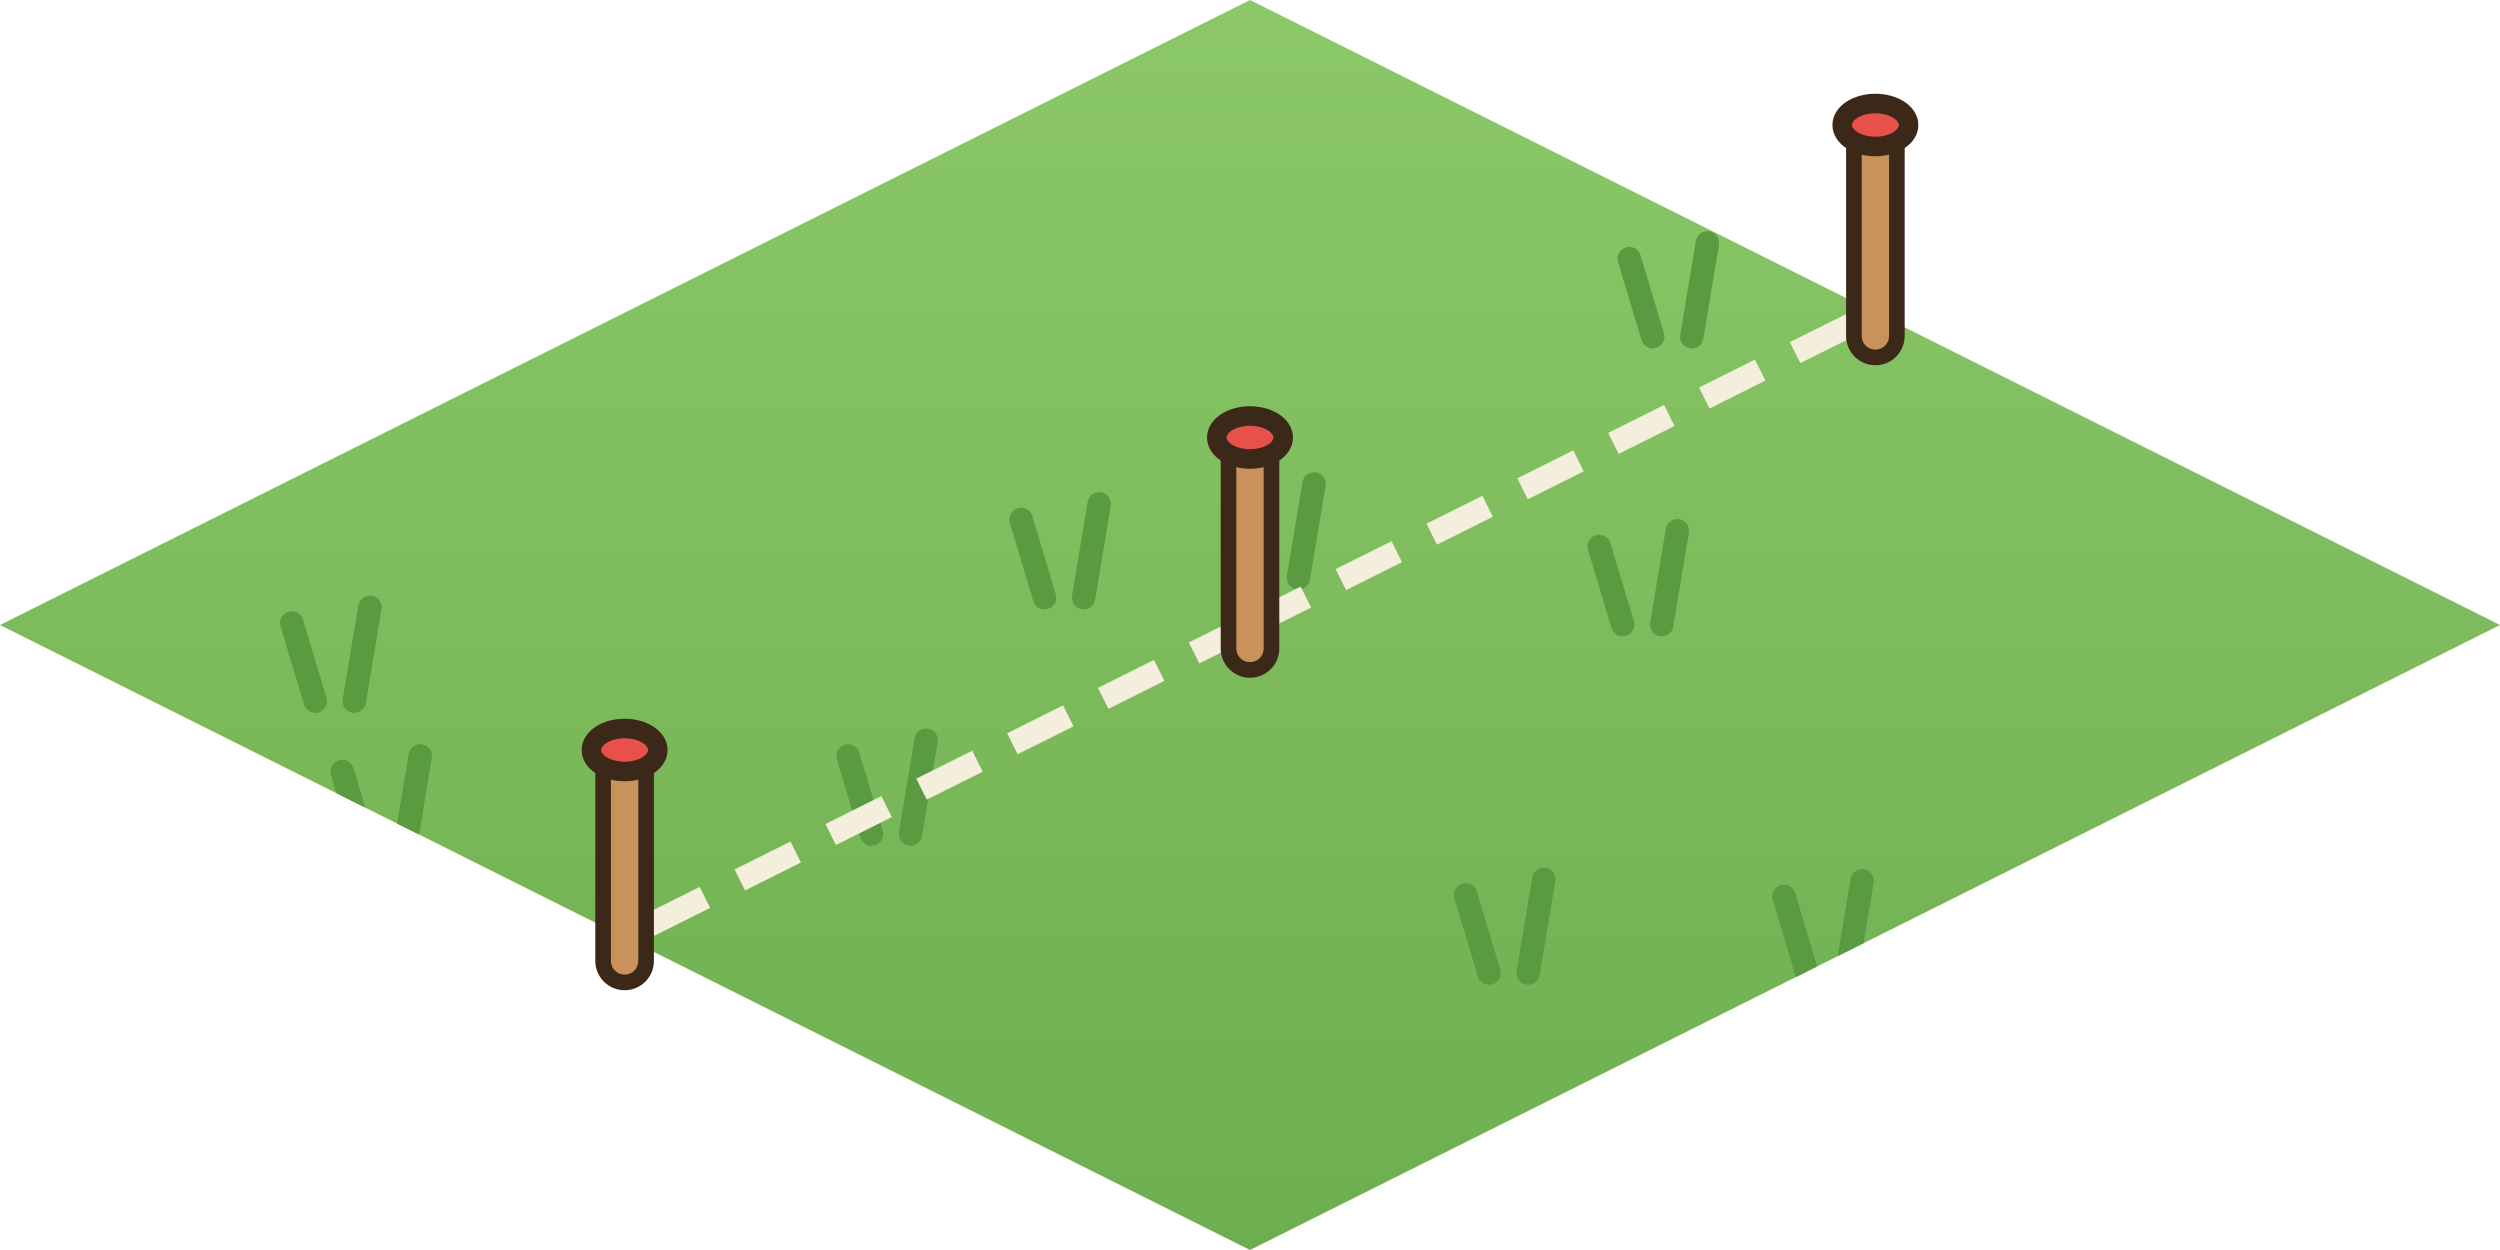
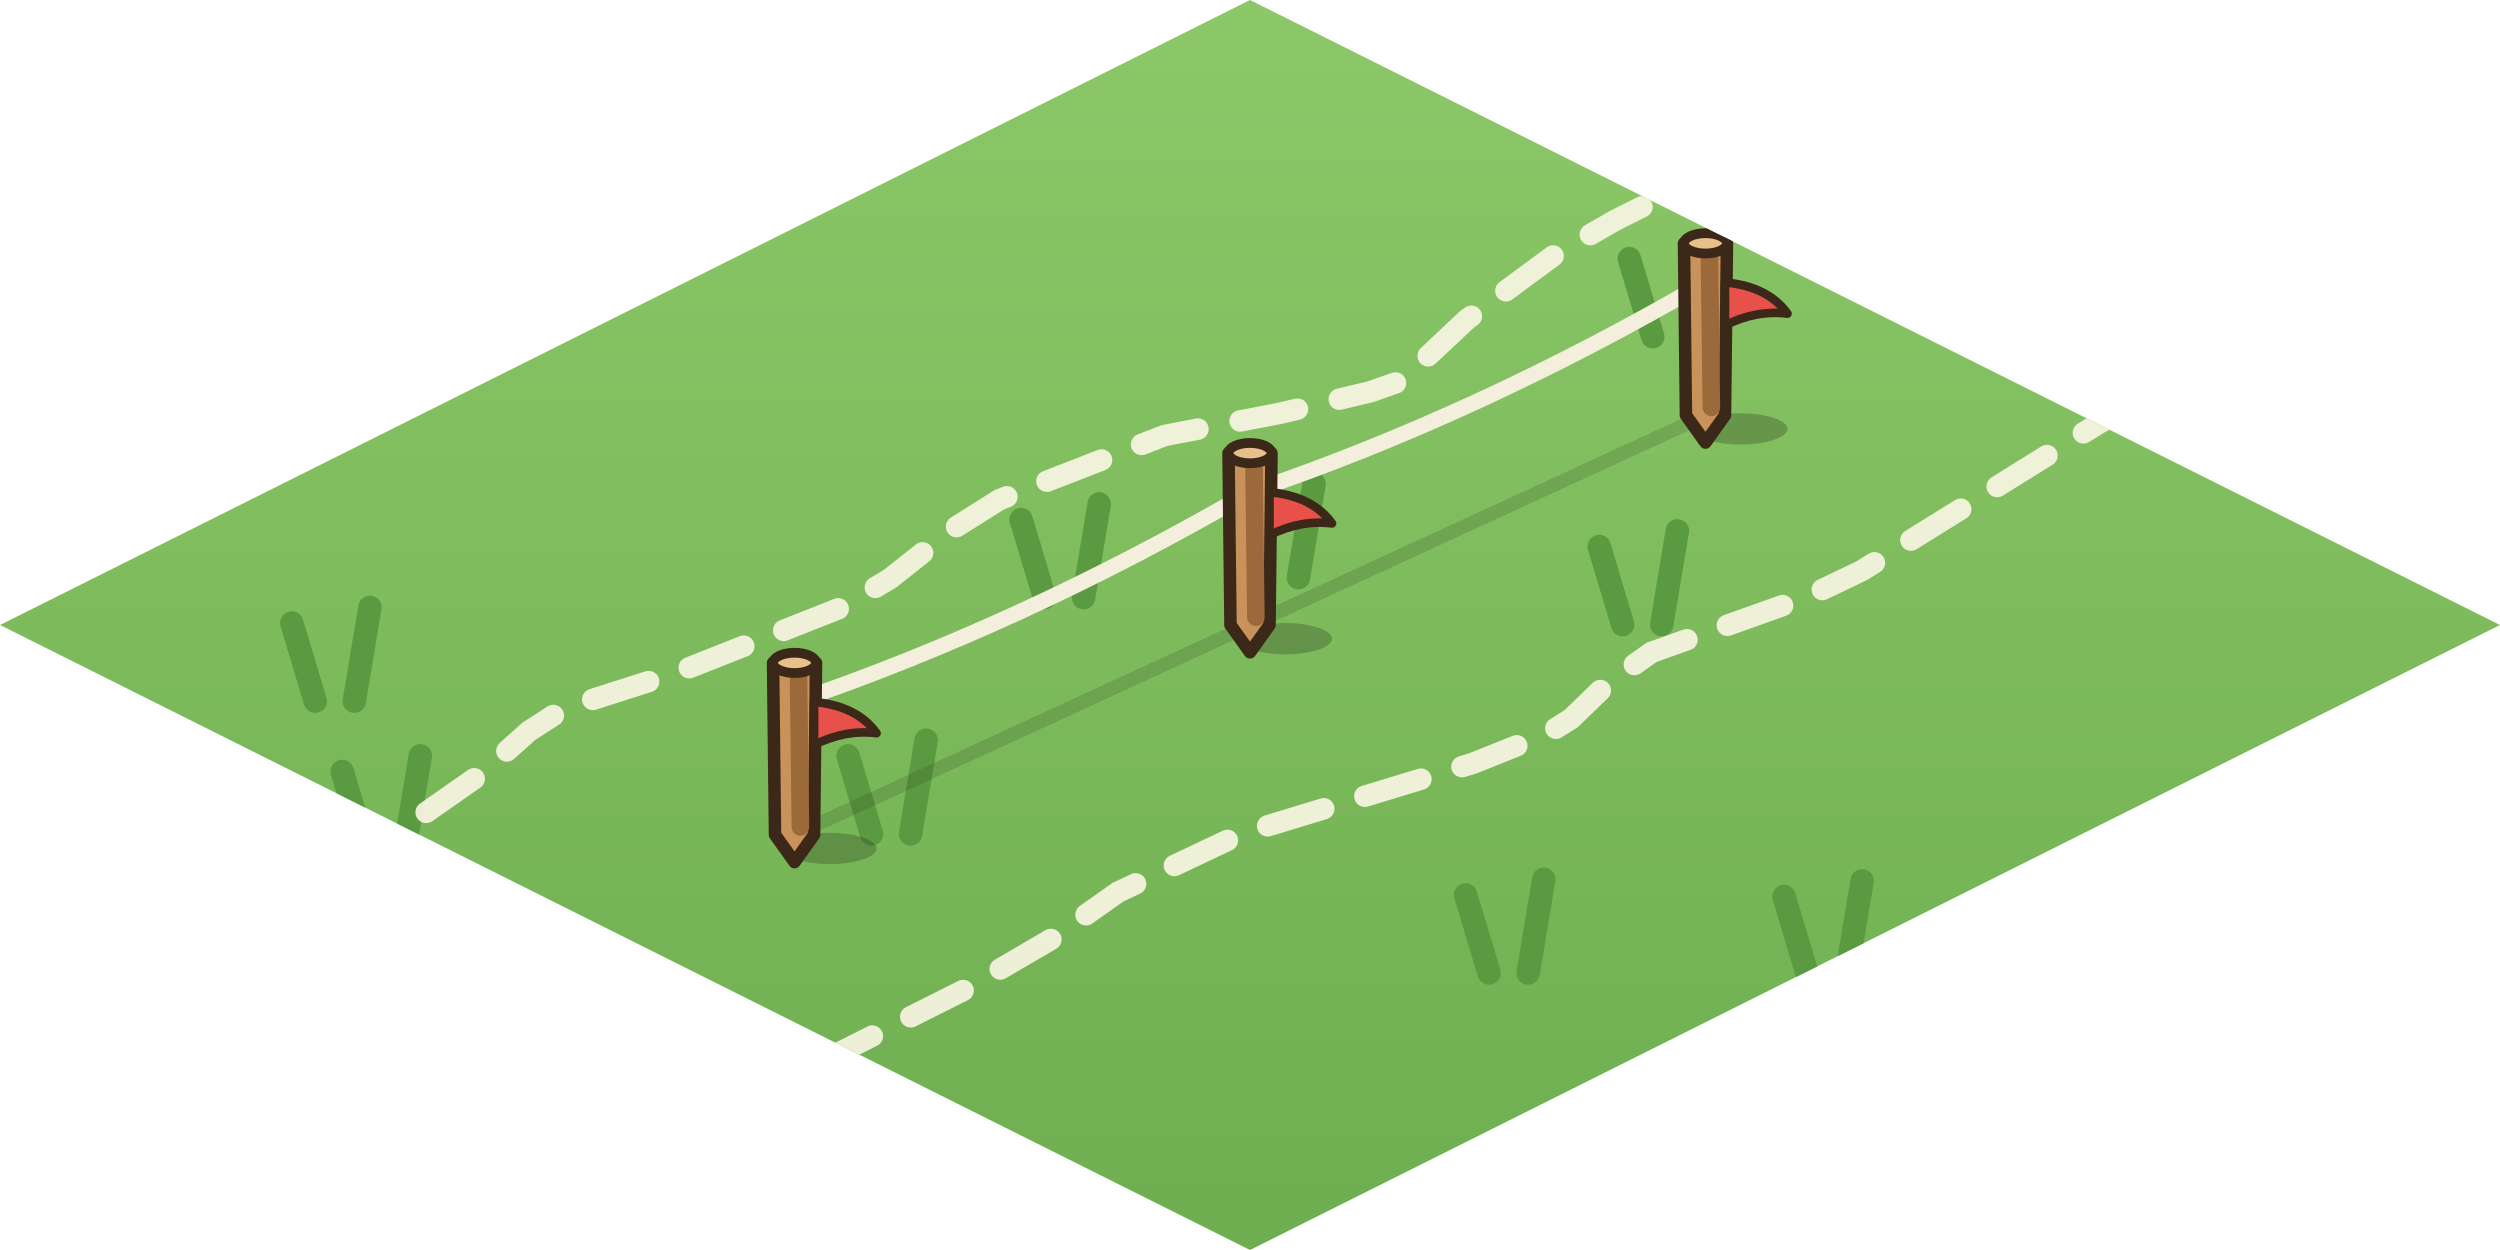
<svg xmlns="http://www.w3.org/2000/svg" width="256" height="128" viewBox="0 0 64 32">
  <defs>
    <linearGradient id="cr0x5h" x1="0" y1="0" x2="0" y2="1">
      <stop offset="0" stop-color="#8CC868" />
      <stop offset="1" stop-color="#6EAE50" />
    </linearGradient>
    <clipPath id="cr0x5hc">
      <path d="M32,0 L64,16 L32,32 L0,16 Z" />
    </clipPath>
  </defs>
  <path d="M32,0 L64,16 L32,32 L0,16 Z" fill="url(#cr0x5h)" />
  <g clip-path="url(#cr0x5hc)">
    <path d="M8.07,17.95 l-0.6,-2 M9.07,17.95 l0.4,-2.4" stroke="#5A9A40" stroke-width="0.6" stroke-linecap="round" />
    <path d="M22.31,21.35 l-0.6,-2 M23.31,21.35 l0.4,-2.4" stroke="#5A9A40" stroke-width="0.6" stroke-linecap="round" />
    <path d="M38.12,24.91 l-0.6,-2 M39.12,24.91 l0.4,-2.4" stroke="#5A9A40" stroke-width="0.6" stroke-linecap="round" />
    <path d="M46.27,24.95 l-0.6,-2 M47.27,24.95 l0.4,-2.4" stroke="#5A9A40" stroke-width="0.6" stroke-linecap="round" />
    <path d="M9.36,21.75 l-0.6,-2 M10.36,21.75 l0.4,-2.4" stroke="#5A9A40" stroke-width="0.6" stroke-linecap="round" />
    <path d="M42.31,8.62 l-0.6,-2 M43.31,8.62 l0.4,-2.4" stroke="#5A9A40" stroke-width="0.6" stroke-linecap="round" />
    <path d="M26.74,15.3 l-0.6,-2 M27.74,15.3 l0.4,-2.4" stroke="#5A9A40" stroke-width="0.6" stroke-linecap="round" />
    <path d="M55.87,7.08 l-0.6,-2 M56.87,7.08 l0.4,-2.4" stroke="#5A9A40" stroke-width="0.6" stroke-linecap="round" />
    <path d="M32.24,14.79 l-0.6,-2 M33.24,14.79 l0.4,-2.4" stroke="#5A9A40" stroke-width="0.6" stroke-linecap="round" />
    <path d="M41.54,15.99 l-0.6,-2 M42.54,15.99 l0.4,-2.4" stroke="#5A9A40" stroke-width="0.6" stroke-linecap="round" />
  </g>
-   <path d="M32,16 L48.01,8" stroke="#F4EEDC" stroke-width="0.6" stroke-dasharray="1.6 1" />
-   <path d="M32,16 L15.99,24" stroke="#F4EEDC" stroke-width="0.6" stroke-dasharray="1.6 1" />
-   <path d="M32,16.6 L32,11.6" stroke="#3C2819" stroke-width="1.5" stroke-linecap="round" />
-   <path d="M32,16.6 L32,11.6" stroke="#C8925A" stroke-width="0.7" stroke-linecap="round" />
-   <ellipse cx="32" cy="11.2" rx="0.85" ry="0.55" fill="#E8504A" stroke="#3C2819" stroke-width="0.5" stroke-linejoin="round" stroke-linecap="round" />
-   <path d="M48.01,8.6 L48.01,3.6" stroke="#3C2819" stroke-width="1.5" stroke-linecap="round" />
-   <path d="M48.01,8.6 L48.01,3.6" stroke="#C8925A" stroke-width="0.7" stroke-linecap="round" />
-   <ellipse cx="48.01" cy="3.2" rx="0.85" ry="0.55" fill="#E8504A" stroke="#3C2819" stroke-width="0.5" stroke-linejoin="round" stroke-linecap="round" />
-   <path d="M15.99,24.6 L15.99,19.6" stroke="#3C2819" stroke-width="1.5" stroke-linecap="round" />
-   <path d="M15.99,24.6 L15.99,19.6" stroke="#C8925A" stroke-width="0.7" stroke-linecap="round" />
-   <ellipse cx="15.99" cy="19.2" rx="0.85" ry="0.55" fill="#E8504A" stroke="#3C2819" stroke-width="0.5" stroke-linejoin="round" stroke-linecap="round" />
+   <defs>
+     <clipPath id="cr0x5k">
+       <path d="M46.68,3.2 L46.44,3.08 L41.33,5.65 L39.75,6.56 L37.54,8.19 L35.88,9.75 L35.08,10.03 L32.77,10.58 L29.81,11.15 L25.59,12.79 L24.38,13.55 L22.79,14.81 L21.55,15.55 L17.35,17.21 L14.44,18.14 L13.54,18.72 L12.32,19.81 L10.89,20.81 L6.17,23.22 L15.94,28.13 L17.56,28.92 L24.71,25.33 L26.92,24.04 L28.62,22.84 L31.77,21.35 L37.71,19.54 L39.61,18.78 L40.22,18.4 L41.15,17.5 L42.28,16.7 L46.26,15.28 L47.66,14.61 L53.74,10.83 L57.83,8.78 L47.02,3.37 Z" />
+     </clipPath>
+   </defs>
+   <g clip-path="url(#cr0x5hc)">
+     <path d="M46.68,3.2 L46.44,3.08 L41.33,5.65 L39.75,6.56 L37.54,8.19 L35.88,9.75 L35.08,10.03 L32.77,10.58 L29.81,11.15 L25.59,12.79 L24.38,13.55 L22.79,14.81 L21.55,15.55 L17.35,17.21 L14.44,18.14 L13.54,18.72 L12.32,19.81 L10.89,20.81 L6.17,23.22 L15.94,28.13 L17.56,28.92 L24.71,25.33 L26.92,24.04 L28.62,22.84 L31.77,21.35 L37.71,19.54 L39.61,18.78 L40.22,18.4 L41.15,17.5 L42.28,16.7 L46.26,15.28 L47.66,14.61 L53.74,10.83 L57.83,8.78 L47.02,3.37 Z" fill="none" stroke="#FBF6E6" stroke-width="0.55" stroke-dasharray="1.5 1.1" stroke-linecap="round" opacity=".9" />
+     <path d="M32,16 L43.66,10.63" stroke="#28371A" stroke-width="0.35" opacity="0.18" />
+     <path d="M32,12.6 Q37.83,10.62 43.66,7.23" stroke="#F4EEDC" stroke-width="0.4" fill="none" />
+     <path d="M32,16 L20.34,21.37" stroke="#28371A" stroke-width="0.35" opacity="0.18" />
+     <path d="M32,12.6 Q26.17,15.98 20.34,17.97" stroke="#F4EEDC" stroke-width="0.4" fill="none" />
+     <ellipse cx="44.56" cy="10.98" rx="1.2" ry="0.4" fill="#28371A" opacity="0.3" />
+     <path d="M43.11,6.23 L44.21,6.23 L44.16,10.63 L43.66,11.33 L43.16,10.63 Z" fill="#C8925A" stroke="#3C2819" stroke-width="0.32" stroke-linejoin="round" stroke-linecap="round" />
+     <path d="M43.76,6.43 L43.81,10.43" stroke="#9C6A3A" stroke-width="0.45" stroke-linecap="round" />
+     <ellipse cx="43.66" cy="6.23" rx="0.55" ry="0.26" fill="#E8C08C" stroke="#3C2819" stroke-width="0.25" stroke-linejoin="round" stroke-linecap="round" />
+     <path d="M44.16,7.23 q1.1,0.1 1.6,0.8 q-0.8,-0.1 -1.6,0.3 Z" fill="#E8504A" stroke="#3C2819" stroke-width="0.22" stroke-linejoin="round" stroke-linecap="round" />
+     <ellipse cx="32.9" cy="16.35" rx="1.2" ry="0.4" fill="#28371A" opacity="0.3" />
+     <path d="M31.45,11.6 L32.55,11.6 L32.5,16 L32,16.7 L31.5,16 Z" fill="#C8925A" stroke="#3C2819" stroke-width="0.32" stroke-linejoin="round" stroke-linecap="round" />
+     <path d="M32.1,11.8 L32.15,15.8" stroke="#9C6A3A" stroke-width="0.45" stroke-linecap="round" />
+     <ellipse cx="32" cy="11.6" rx="0.55" ry="0.26" fill="#E8C08C" stroke="#3C2819" stroke-width="0.25" stroke-linejoin="round" stroke-linecap="round" />
+     <path d="M32.5,12.6 q1.1,0.1 1.6,0.8 q-0.8,-0.1 -1.6,0.3 Z" fill="#E8504A" stroke="#3C2819" stroke-width="0.22" stroke-linejoin="round" stroke-linecap="round" />
+     <ellipse cx="21.24" cy="21.72" rx="1.2" ry="0.4" fill="#28371A" opacity="0.3" />
+     <path d="M19.79,16.97 L20.89,16.97 L20.84,21.37 L20.34,22.07 L19.84,21.37 Z" fill="#C8925A" stroke="#3C2819" stroke-width="0.32" stroke-linejoin="round" stroke-linecap="round" />
+     <path d="M20.44,17.17 L20.49,21.17" stroke="#9C6A3A" stroke-width="0.45" stroke-linecap="round" />
+     <ellipse cx="20.34" cy="16.97" rx="0.55" ry="0.26" fill="#E8C08C" stroke="#3C2819" stroke-width="0.25" stroke-linejoin="round" stroke-linecap="round" />
+     <path d="M20.84,17.97 q1.1,0.1 1.6,0.8 q-0.8,-0.1 -1.6,0.3 Z" fill="#E8504A" stroke="#3C2819" stroke-width="0.22" stroke-linejoin="round" stroke-linecap="round" />
+   </g>
</svg>
